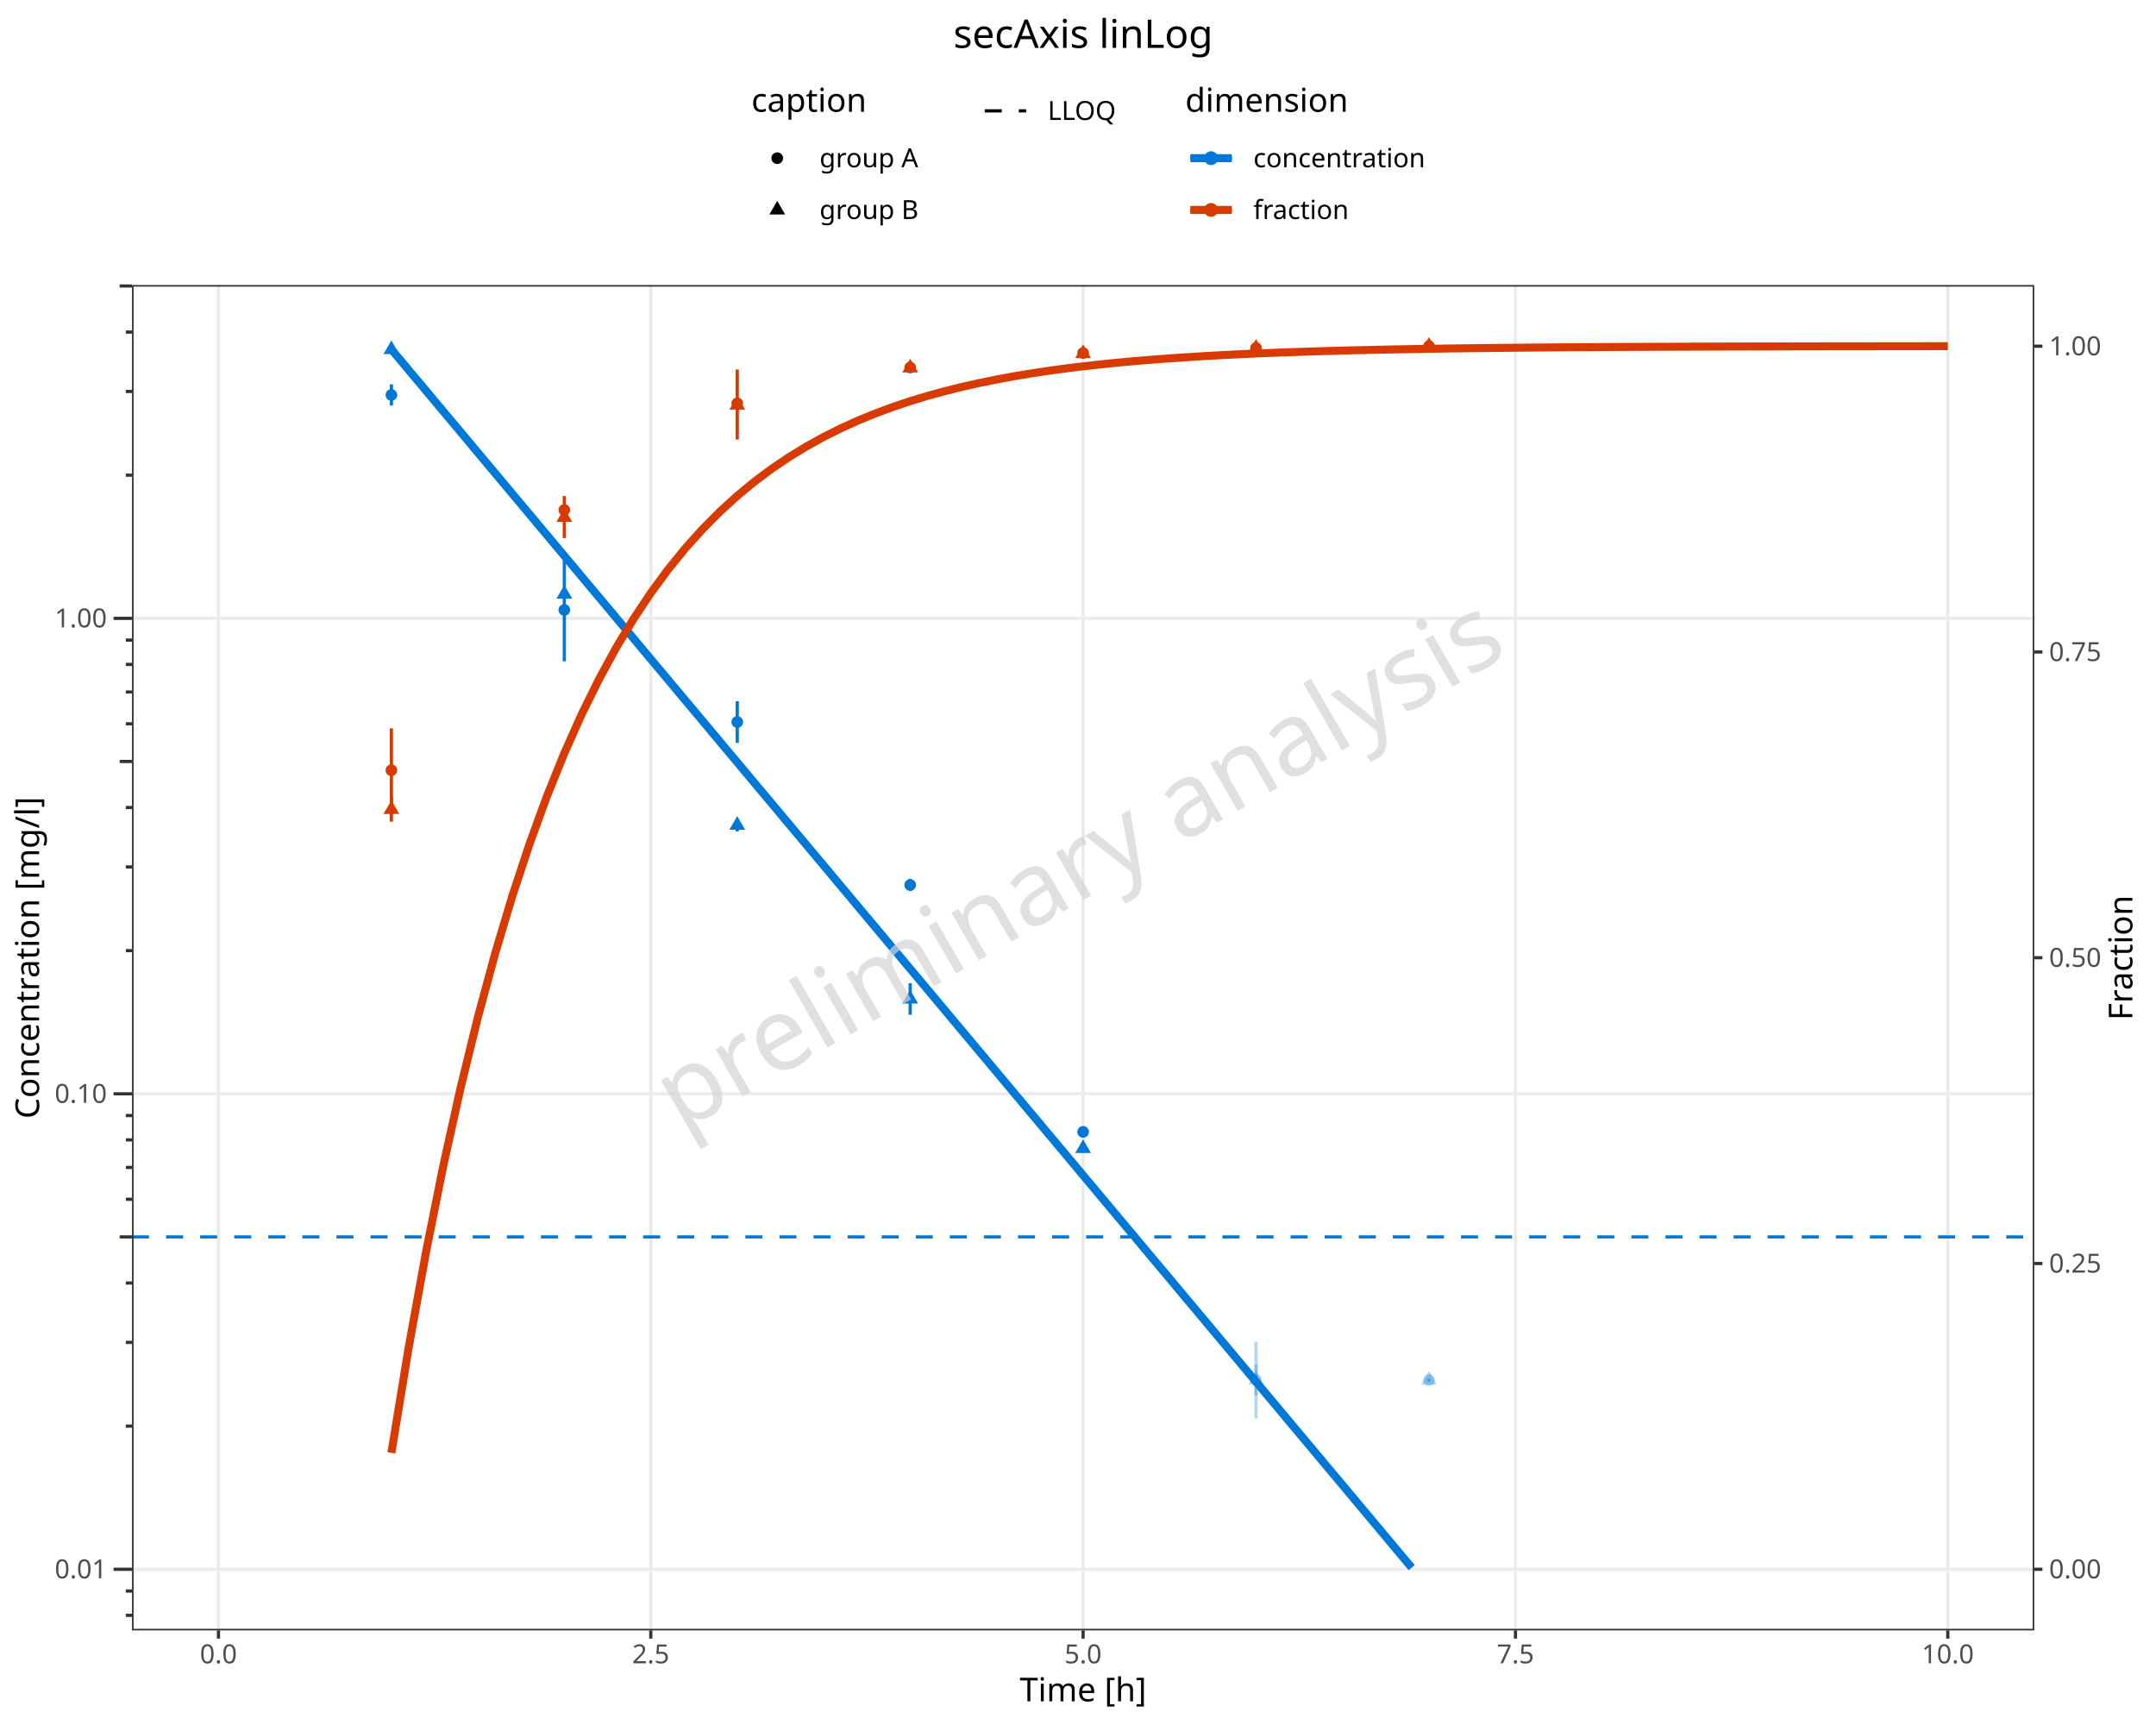
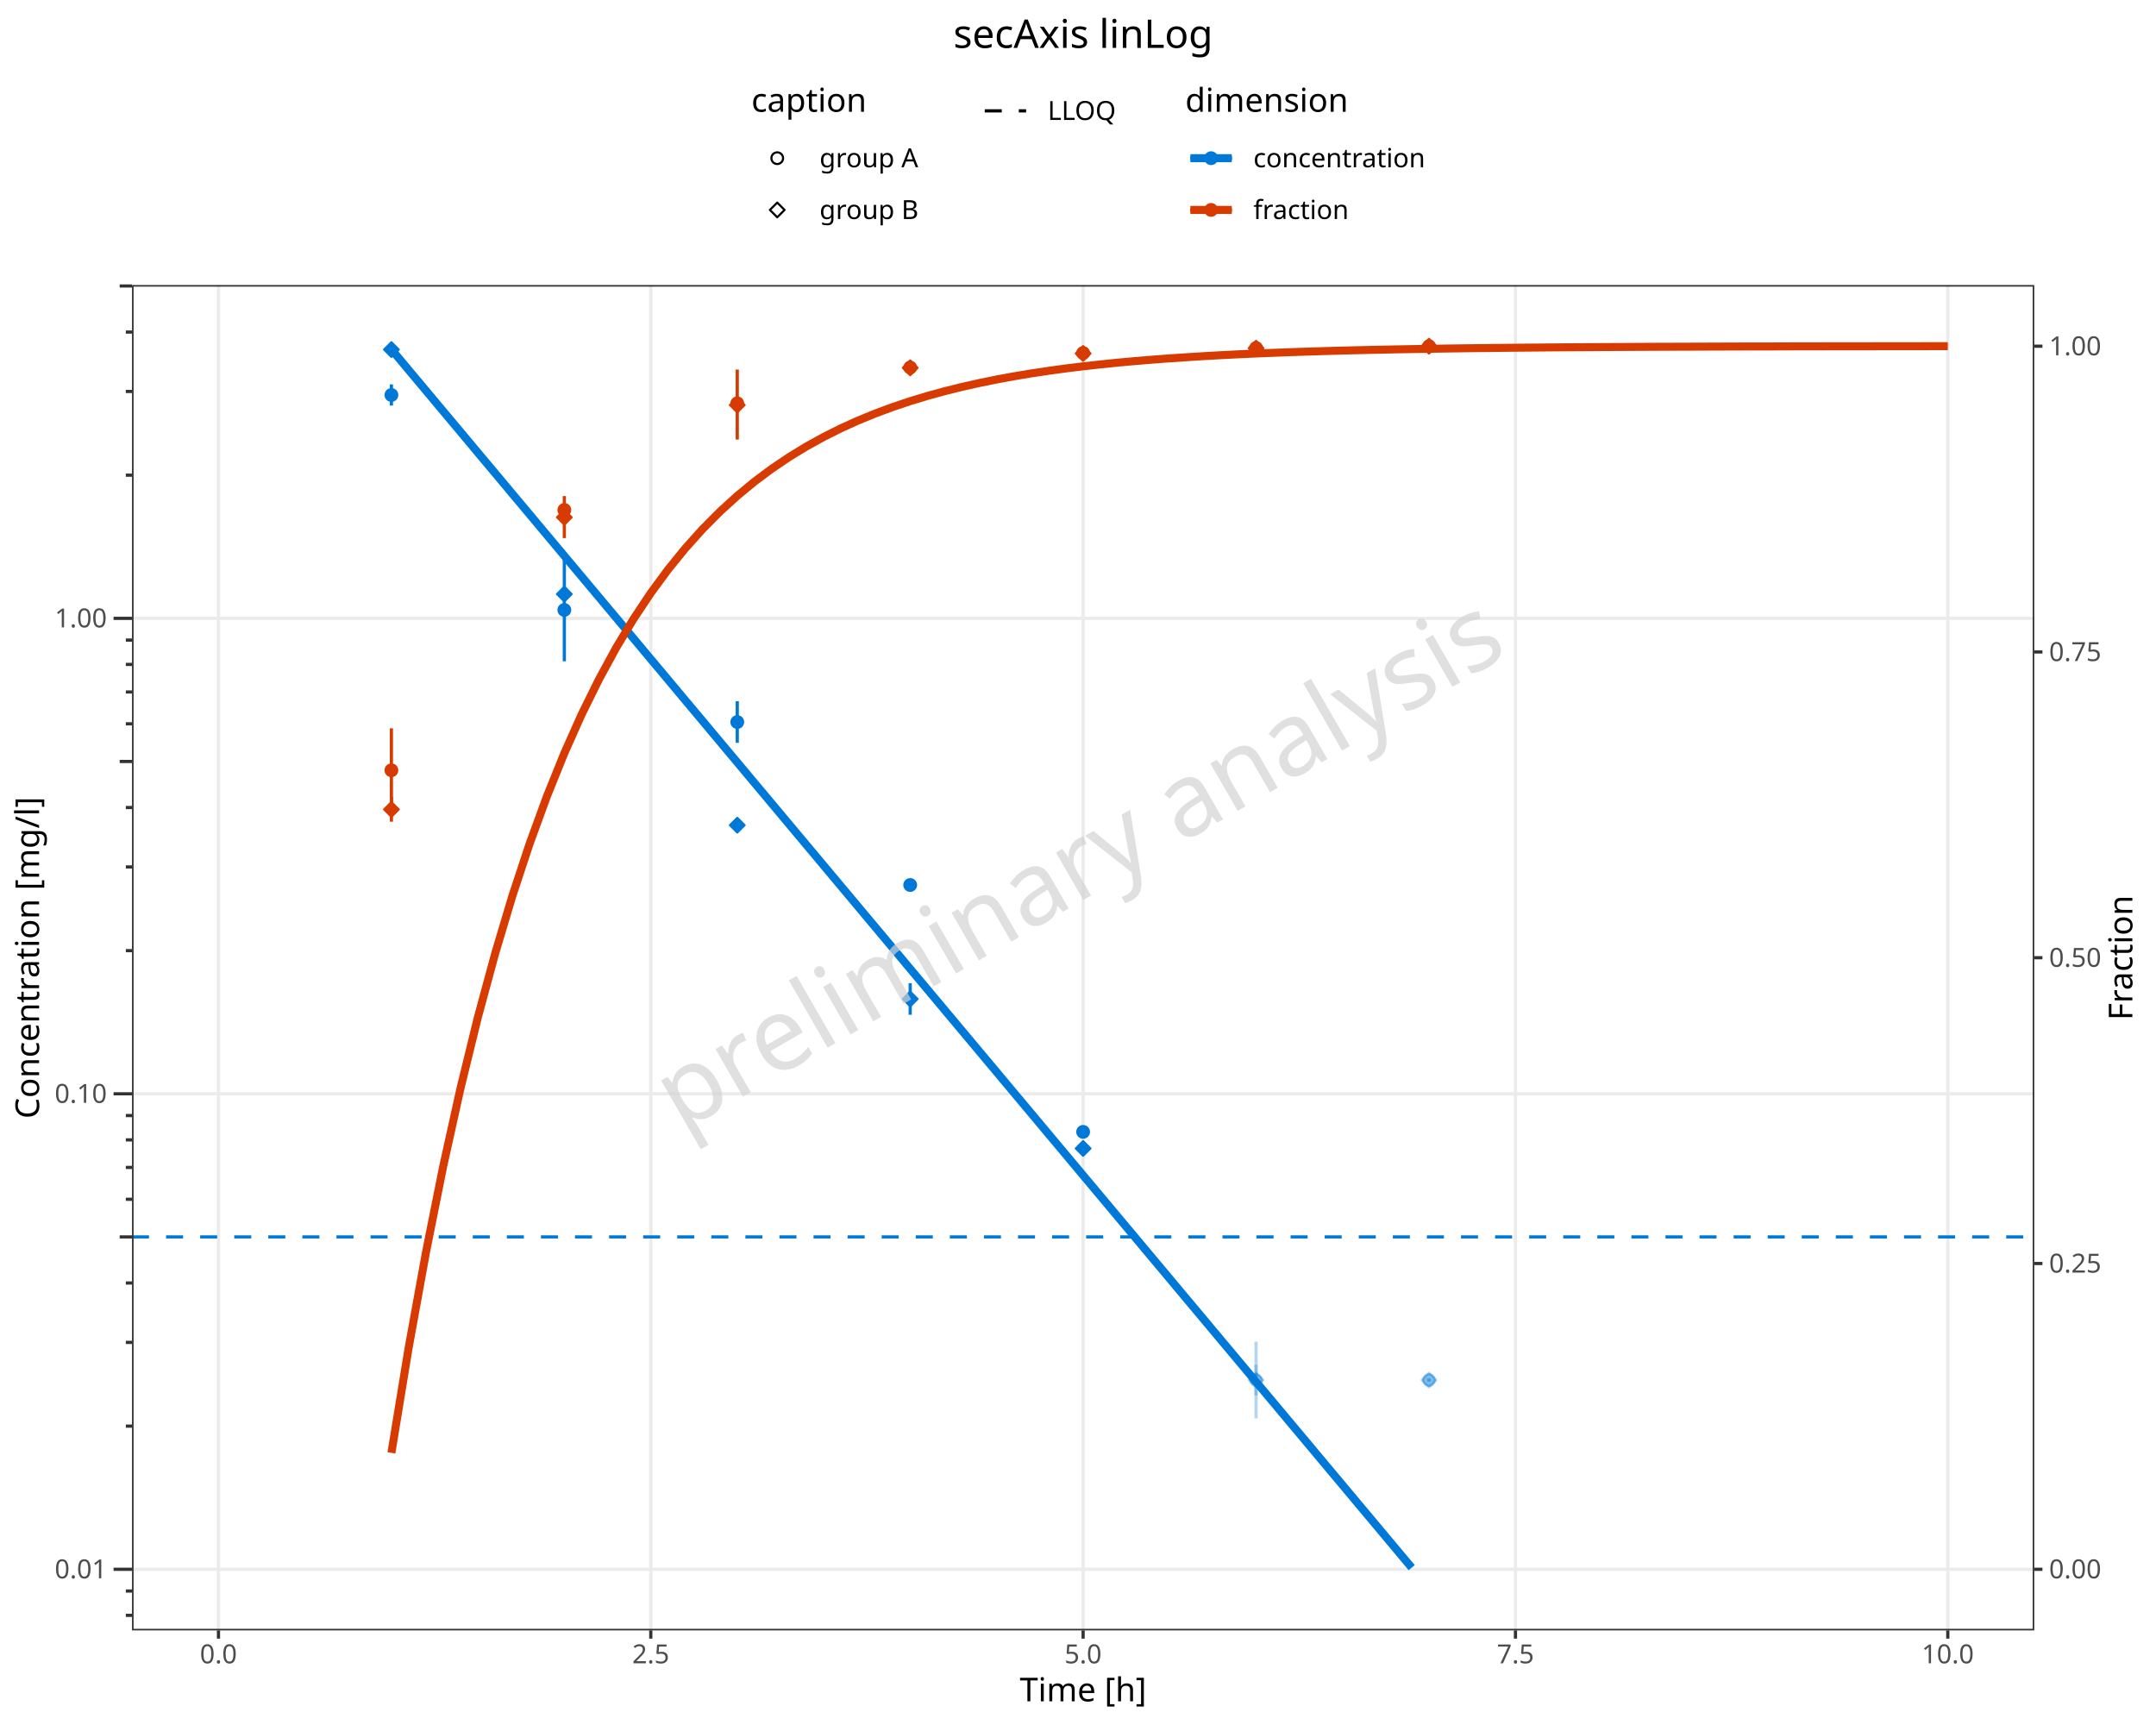
<svg xmlns="http://www.w3.org/2000/svg" class="svglite" data-engine-version="2.0" width="720.00pt" height="576.00pt" viewBox="0 0 720.00 576.00">
  <defs>
    <style type="text/css">
    .svglite line, .svglite polyline, .svglite polygon, .svglite path, .svglite rect, .svglite circle {
      fill: none;
      stroke: #000000;
      stroke-linecap: round;
      stroke-linejoin: round;
      stroke-miterlimit: 10.00;
    }
  </style>
  </defs>
  <rect width="100%" height="100%" style="stroke: none; fill: #FFFFFF;" />
  <defs>
    <clipPath id="cpMC4wMHw3MjAuMDB8MC4wMHw1NzYuMDA=">
      <rect x="0.00" y="0.00" width="720.00" height="576.00" />
    </clipPath>
  </defs>
  <g clip-path="url(#cpMC4wMHw3MjAuMDB8MC4wMHw1NzYuMDA=)">
    <rect x="0" y="0.00" width="720.00" height="576.00" style="stroke-width: 1.07; stroke: #FFFFFF; fill: #FFFFFF;" />
  </g>
  <defs>
    <clipPath id="cpNDQuMDh8Njc5LjM1fDk1LjE4fDU0NC40Mg==">
      <rect x="44.08" y="95.18" width="635.27" height="449.24" />
    </clipPath>
  </defs>
  <g clip-path="url(#cpNDQuMDh8Njc5LjM1fDk1LjE4fDU0NC40Mg==)">
    <rect x="44.08" y="95.18" width="635.27" height="449.24" style="stroke-width: 1.07; stroke: none; fill: #FFFFFF;" />
    <polyline points="44.08,524.00 679.35,524.00 " style="stroke-width: 1.07; stroke: #EBEBEB; stroke-linecap: butt;" />
    <polyline points="44.08,365.23 679.35,365.23 " style="stroke-width: 1.07; stroke: #EBEBEB; stroke-linecap: butt;" />
    <polyline points="44.08,206.47 679.35,206.47 " style="stroke-width: 1.07; stroke: #EBEBEB; stroke-linecap: butt;" />
    <polyline points="72.96,544.42 72.96,95.18 " style="stroke-width: 1.07; stroke: #EBEBEB; stroke-linecap: butt;" />
    <polyline points="217.33,544.42 217.33,95.18 " style="stroke-width: 1.07; stroke: #EBEBEB; stroke-linecap: butt;" />
    <polyline points="361.71,544.42 361.71,95.18 " style="stroke-width: 1.07; stroke: #EBEBEB; stroke-linecap: butt;" />
    <polyline points="506.09,544.42 506.09,95.18 " style="stroke-width: 1.07; stroke: #EBEBEB; stroke-linecap: butt;" />
    <polyline points="650.47,544.42 650.47,95.18 " style="stroke-width: 1.07; stroke: #EBEBEB; stroke-linecap: butt;" />
    <polyline points="130.71,116.65 136.48,123.55 142.26,130.44 148.03,137.34 153.81,144.23 159.58,151.13 165.36,158.02 171.13,164.92 176.91,171.81 182.68,178.71 188.46,185.60 194.23,192.50 200.01,199.39 205.78,206.29 211.56,213.18 217.33,220.08 223.11,226.97 228.88,233.87 234.66,240.76 240.43,247.66 246.21,254.55 251.98,261.45 257.76,268.34 263.53,275.24 269.31,282.13 275.09,289.03 280.86,295.92 286.64,302.82 292.41,309.71 298.19,316.61 303.96,323.50 309.74,330.40 315.51,337.29 321.29,344.19 327.06,351.09 332.84,357.98 338.61,364.88 344.39,371.77 350.16,378.67 355.94,385.56 361.71,392.46 367.49,399.35 373.26,406.25 379.04,413.14 384.81,420.04 390.59,426.93 396.36,433.83 402.14,440.72 407.91,447.62 413.69,454.51 419.46,461.41 425.24,468.30 431.01,475.20 436.79,482.09 442.56,488.99 448.34,495.88 454.11,502.78 459.89,509.67 465.66,516.57 471.44,523.46 " style="stroke-width: 2.67; stroke: #0078D7; stroke-linecap: butt;" />
    <polyline points="130.71,485.13 136.48,449.96 142.26,418.14 148.03,389.34 153.81,363.29 159.58,339.71 165.36,318.38 171.13,299.08 176.91,281.61 182.68,265.81 188.46,251.51 194.23,238.57 200.01,226.87 205.78,216.27 211.56,206.69 217.33,198.02 223.11,190.17 228.88,183.07 234.66,176.64 240.43,170.83 246.21,165.57 251.98,160.81 257.76,156.50 263.53,152.61 269.31,149.08 275.09,145.89 280.86,143.00 286.64,140.39 292.41,138.03 298.19,135.89 303.96,133.95 309.74,132.20 315.51,130.62 321.29,129.18 327.06,127.89 332.84,126.71 338.61,125.65 344.39,124.69 350.16,123.82 355.94,123.03 361.71,122.32 367.49,121.68 373.26,121.09 379.04,120.57 384.81,120.09 390.59,119.66 396.36,119.27 402.14,118.91 407.91,118.59 413.69,118.30 419.46,118.04 425.24,117.81 431.01,117.59 436.79,117.40 442.56,117.22 448.34,117.06 454.11,116.92 459.89,116.79 465.66,116.67 471.44,116.57 477.22,116.47 482.99,116.38 488.77,116.30 494.54,116.23 500.32,116.17 506.09,116.11 511.87,116.06 517.64,116.01 523.42,115.96 529.19,115.93 534.97,115.89 540.74,115.86 546.52,115.83 552.29,115.80 558.07,115.78 563.84,115.76 569.62,115.74 575.39,115.72 581.17,115.70 586.94,115.69 592.72,115.68 598.49,115.66 604.27,115.65 610.04,115.64 615.82,115.64 621.59,115.63 627.37,115.62 633.14,115.61 638.92,115.61 644.69,115.60 650.47,115.60 " style="stroke-width: 2.67; stroke: #D83B01; stroke-linecap: butt;" />
    <polyline points="130.71,128.35 130.71,128.35 " style="stroke-width: 1.07; stroke: #0078D7; stroke-linecap: butt;" />
    <polyline points="130.71,128.35 130.71,135.42 " style="stroke-width: 1.07; stroke: #0078D7; stroke-linecap: butt;" />
    <polyline points="130.71,135.42 130.71,135.42 " style="stroke-width: 1.07; stroke: #0078D7; stroke-linecap: butt;" />
    <polyline points="188.46,186.54 188.46,186.54 " style="stroke-width: 1.07; stroke: #0078D7; stroke-linecap: butt;" />
    <polyline points="188.46,186.54 188.46,220.81 " style="stroke-width: 1.07; stroke: #0078D7; stroke-linecap: butt;" />
    <polyline points="188.46,220.81 188.46,220.81 " style="stroke-width: 1.07; stroke: #0078D7; stroke-linecap: butt;" />
    <polyline points="246.21,234.15 246.21,234.15 " style="stroke-width: 1.07; stroke: #0078D7; stroke-linecap: butt;" />
    <polyline points="246.21,234.15 246.21,248.05 " style="stroke-width: 1.07; stroke: #0078D7; stroke-linecap: butt;" />
    <polyline points="246.21,248.05 246.21,248.05 " style="stroke-width: 1.07; stroke: #0078D7; stroke-linecap: butt;" />
    <polyline points="303.96,293.49 303.96,293.49 " style="stroke-width: 1.07; stroke: #0078D7; stroke-linecap: butt;" />
    <polyline points="303.96,293.49 303.96,297.53 " style="stroke-width: 1.07; stroke: #0078D7; stroke-linecap: butt;" />
    <polyline points="303.96,297.53 303.96,297.53 " style="stroke-width: 1.07; stroke: #0078D7; stroke-linecap: butt;" />
    <polyline points="361.71,376.51 361.71,376.51 " style="stroke-width: 1.07; stroke: #0078D7; stroke-linecap: butt;" />
    <polyline points="361.71,376.51 361.71,379.39 " style="stroke-width: 1.07; stroke: #0078D7; stroke-linecap: butt;" />
    <polyline points="361.71,379.39 361.71,379.39 " style="stroke-width: 1.07; stroke: #0078D7; stroke-linecap: butt;" />
    <polyline points="419.46,448.01 419.46,448.01 " style="stroke-width: 1.07; stroke: #0078D7; stroke-opacity: 0.30; stroke-linecap: butt;" />
    <polyline points="419.46,448.01 419.46,473.63 " style="stroke-width: 1.07; stroke: #0078D7; stroke-opacity: 0.30; stroke-linecap: butt;" />
    <polyline points="419.46,473.63 419.46,473.63 " style="stroke-width: 1.07; stroke: #0078D7; stroke-opacity: 0.30; stroke-linecap: butt;" />
    <polyline points="477.22,460.36 477.22,460.36 " style="stroke-width: 1.07; stroke: #0078D7; stroke-opacity: 0.30; stroke-linecap: butt;" />
    <polyline points="477.22,460.36 477.22,461.27 " style="stroke-width: 1.07; stroke: #0078D7; stroke-opacity: 0.30; stroke-linecap: butt;" />
    <polyline points="477.22,461.27 477.22,461.27 " style="stroke-width: 1.07; stroke: #0078D7; stroke-opacity: 0.30; stroke-linecap: butt;" />
    <polyline points="130.71,115.60 130.71,115.60 " style="stroke-width: 1.07; stroke: #0078D7; stroke-linecap: butt;" />
    <polyline points="130.71,115.60 130.71,117.84 " style="stroke-width: 1.07; stroke: #0078D7; stroke-linecap: butt;" />
    <polyline points="130.71,117.84 130.71,117.84 " style="stroke-width: 1.07; stroke: #0078D7; stroke-linecap: butt;" />
    <polyline points="188.46,196.99 188.46,196.99 " style="stroke-width: 1.07; stroke: #0078D7; stroke-linecap: butt;" />
    <polyline points="188.46,196.99 188.46,199.75 " style="stroke-width: 1.07; stroke: #0078D7; stroke-linecap: butt;" />
    <polyline points="188.46,199.75 188.46,199.75 " style="stroke-width: 1.07; stroke: #0078D7; stroke-linecap: butt;" />
    <polyline points="246.21,273.47 246.21,273.47 " style="stroke-width: 1.07; stroke: #0078D7; stroke-linecap: butt;" />
    <polyline points="246.21,273.47 246.21,277.61 " style="stroke-width: 1.07; stroke: #0078D7; stroke-linecap: butt;" />
    <polyline points="246.21,277.61 246.21,277.61 " style="stroke-width: 1.07; stroke: #0078D7; stroke-linecap: butt;" />
    <polyline points="303.96,328.30 303.96,328.30 " style="stroke-width: 1.07; stroke: #0078D7; stroke-linecap: butt;" />
    <polyline points="303.96,328.30 303.96,338.84 " style="stroke-width: 1.07; stroke: #0078D7; stroke-linecap: butt;" />
    <polyline points="303.96,338.84 303.96,338.84 " style="stroke-width: 1.07; stroke: #0078D7; stroke-linecap: butt;" />
    <polyline points="361.71,382.91 361.71,382.91 " style="stroke-width: 1.07; stroke: #0078D7; stroke-linecap: butt;" />
    <polyline points="361.71,382.91 361.71,384.04 " style="stroke-width: 1.07; stroke: #0078D7; stroke-linecap: butt;" />
    <polyline points="361.71,384.04 361.71,384.04 " style="stroke-width: 1.07; stroke: #0078D7; stroke-linecap: butt;" />
    <polyline points="419.46,455.69 419.46,455.69 " style="stroke-width: 1.07; stroke: #0078D7; stroke-opacity: 0.30; stroke-linecap: butt;" />
    <polyline points="419.46,455.69 419.46,465.94 " style="stroke-width: 1.07; stroke: #0078D7; stroke-opacity: 0.30; stroke-linecap: butt;" />
    <polyline points="419.46,465.94 419.46,465.94 " style="stroke-width: 1.07; stroke: #0078D7; stroke-opacity: 0.30; stroke-linecap: butt;" />
    <polyline points="477.22,460.24 477.22,460.24 " style="stroke-width: 1.07; stroke: #0078D7; stroke-opacity: 0.30; stroke-linecap: butt;" />
    <polyline points="477.22,460.24 477.22,461.40 " style="stroke-width: 1.07; stroke: #0078D7; stroke-opacity: 0.30; stroke-linecap: butt;" />
    <polyline points="477.22,461.40 477.22,461.40 " style="stroke-width: 1.07; stroke: #0078D7; stroke-opacity: 0.30; stroke-linecap: butt;" />
    <polyline points="130.71,243.18 130.71,243.18 " style="stroke-width: 1.07; stroke: #D83B01; stroke-linecap: butt;" />
    <polyline points="130.71,243.18 130.71,270.52 " style="stroke-width: 1.07; stroke: #D83B01; stroke-linecap: butt;" />
    <polyline points="130.71,270.52 130.71,270.52 " style="stroke-width: 1.07; stroke: #D83B01; stroke-linecap: butt;" />
    <polyline points="188.46,248.12 188.46,248.12 " style="stroke-width: 1.07; stroke: #D83B01; stroke-linecap: butt;" />
    <polyline points="246.21,172.00 246.21,172.00 " style="stroke-width: 1.07; stroke: #D83B01; stroke-linecap: butt;" />
    <polyline points="303.96,134.30 303.96,134.30 " style="stroke-width: 1.07; stroke: #D83B01; stroke-linecap: butt;" />
    <polyline points="361.71,126.28 361.71,126.28 " style="stroke-width: 1.07; stroke: #D83B01; stroke-linecap: butt;" />
    <polyline points="419.46,185.35 419.46,185.35 " style="stroke-width: 1.07; stroke: #D83B01; stroke-linecap: butt;" />
    <polyline points="477.22,118.29 477.22,118.29 " style="stroke-width: 1.07; stroke: #D83B01; stroke-linecap: butt;" />
    <polyline points="130.71,266.11 130.71,266.11 " style="stroke-width: 1.07; stroke: #D83B01; stroke-linecap: butt;" />
    <polyline points="130.71,266.11 130.71,274.37 " style="stroke-width: 1.07; stroke: #D83B01; stroke-linecap: butt;" />
    <polyline points="130.71,274.37 130.71,274.37 " style="stroke-width: 1.07; stroke: #D83B01; stroke-linecap: butt;" />
    <polyline points="188.46,165.64 188.46,165.64 " style="stroke-width: 1.07; stroke: #D83B01; stroke-linecap: butt;" />
    <polyline points="188.46,165.64 188.46,179.68 " style="stroke-width: 1.07; stroke: #D83B01; stroke-linecap: butt;" />
    <polyline points="188.46,179.68 188.46,179.68 " style="stroke-width: 1.07; stroke: #D83B01; stroke-linecap: butt;" />
    <polyline points="246.21,123.39 246.21,123.39 " style="stroke-width: 1.07; stroke: #D83B01; stroke-linecap: butt;" />
    <polyline points="246.21,123.39 246.21,146.76 " style="stroke-width: 1.07; stroke: #D83B01; stroke-linecap: butt;" />
    <polyline points="246.21,146.76 246.21,146.76 " style="stroke-width: 1.07; stroke: #D83B01; stroke-linecap: butt;" />
    <polyline points="303.96,152.33 303.96,152.33 " style="stroke-width: 1.07; stroke: #D83B01; stroke-linecap: butt;" />
    <polyline points="361.71,121.35 361.71,121.35 " style="stroke-width: 1.07; stroke: #D83B01; stroke-linecap: butt;" />
    <polyline points="419.46,145.47 419.46,145.47 " style="stroke-width: 1.07; stroke: #D83B01; stroke-linecap: butt;" />
    <polyline points="477.22,119.02 477.22,119.02 " style="stroke-width: 1.07; stroke: #D83B01; stroke-linecap: butt;" />
-     <circle cx="130.71" cy="131.89" r="1.95" style="stroke-width: 0.71; stroke: none; fill: #0078D7;" />
-     <circle cx="188.46" cy="203.67" r="1.95" style="stroke-width: 0.71; stroke: none; fill: #0078D7;" />
-     <circle cx="246.21" cy="241.10" r="1.95" style="stroke-width: 0.71; stroke: none; fill: #0078D7;" />
-     <circle cx="303.96" cy="295.51" r="1.95" style="stroke-width: 0.71; stroke: none; fill: #0078D7;" />
-     <circle cx="361.71" cy="377.95" r="1.95" style="stroke-width: 0.71; stroke: none; fill: #0078D7;" />
-     <circle cx="419.46" cy="460.82" r="1.95" style="stroke-width: 0.71; stroke: none; fill: #0078D7; fill-opacity: 0.30;" />
-     <circle cx="477.22" cy="460.82" r="1.95" style="stroke-width: 0.71; stroke: none; fill: #0078D7; fill-opacity: 0.30;" />
-     <polygon points="130.71,113.68 133.34,118.24 128.07,118.24 " style="stroke-width: 0.71; stroke: none; fill: #0078D7;" />
-     <polygon points="188.46,195.33 191.09,199.89 185.83,199.89 " style="stroke-width: 0.71; stroke: none; fill: #0078D7;" />
-     <polygon points="246.21,272.50 248.84,277.06 243.58,277.06 " style="stroke-width: 0.71; stroke: none; fill: #0078D7;" />
-     <polygon points="303.96,330.53 306.59,335.09 301.33,335.09 " style="stroke-width: 0.71; stroke: none; fill: #0078D7;" />
-     <polygon points="361.71,380.44 364.34,385.00 359.08,385.00 " style="stroke-width: 0.71; stroke: none; fill: #0078D7;" />
-     <polygon points="419.46,457.78 422.10,462.34 416.83,462.34 " style="stroke-width: 0.71; stroke: none; fill: #0078D7; fill-opacity: 0.30;" />
-     <polygon points="477.22,457.78 479.85,462.34 474.58,462.34 " style="stroke-width: 0.71; stroke: none; fill: #0078D7; fill-opacity: 0.30;" />
-     <circle cx="130.71" cy="257.20" r="1.95" style="stroke-width: 0.71; stroke: none; fill: #D83B01;" />
-     <circle cx="188.46" cy="170.28" r="1.95" style="stroke-width: 0.71; stroke: none; fill: #D83B01;" />
-     <circle cx="246.21" cy="134.67" r="1.95" style="stroke-width: 0.71; stroke: none; fill: #D83B01;" />
-     <circle cx="303.96" cy="122.72" r="1.95" style="stroke-width: 0.71; stroke: none; fill: #D83B01;" />
-     <circle cx="361.71" cy="117.88" r="1.95" style="stroke-width: 0.71; stroke: none; fill: #D83B01;" />
-     <circle cx="419.46" cy="116.20" r="1.95" style="stroke-width: 0.71; stroke: none; fill: #D83B01;" />
-     <circle cx="477.22" cy="115.60" r="1.95" style="stroke-width: 0.71; stroke: none; fill: #D83B01;" />
-     <polygon points="130.71,267.24 133.34,271.80 128.07,271.80 " style="stroke-width: 0.71; stroke: none; fill: #D83B01;" />
-     <polygon points="188.46,169.69 191.09,174.25 185.83,174.25 " style="stroke-width: 0.71; stroke: none; fill: #D83B01;" />
-     <polygon points="246.21,132.21 248.84,136.77 243.58,136.77 " style="stroke-width: 0.71; stroke: none; fill: #D83B01;" />
-     <polygon points="303.96,119.79 306.59,124.35 301.33,124.35 " style="stroke-width: 0.71; stroke: none; fill: #D83B01;" />
-     <polygon points="361.71,114.99 364.34,119.55 359.08,119.55 " style="stroke-width: 0.71; stroke: none; fill: #D83B01;" />
-     <polygon points="419.46,113.23 422.10,117.79 416.83,117.79 " style="stroke-width: 0.71; stroke: none; fill: #D83B01;" />
-     <polygon points="477.22,112.56 479.85,117.12 474.58,117.12 " style="stroke-width: 0.71; stroke: none; fill: #D83B01;" />
+     <circle cx="130.71" cy="131.89" r="1.95" style="stroke-width: 0.71; stroke: #0078D7; fill: #0078D7;" />
+     <circle cx="188.46" cy="203.67" r="1.95" style="stroke-width: 0.71; stroke: #0078D7; fill: #0078D7;" />
+     <circle cx="246.21" cy="241.10" r="1.95" style="stroke-width: 0.71; stroke: #0078D7; fill: #0078D7;" />
+     <circle cx="303.96" cy="295.51" r="1.95" style="stroke-width: 0.71; stroke: #0078D7; fill: #0078D7;" />
+     <circle cx="361.71" cy="377.95" r="1.95" style="stroke-width: 0.71; stroke: #0078D7; fill: #0078D7;" />
+     <circle cx="419.46" cy="460.82" r="1.95" style="stroke-width: 0.71; stroke: #0078D7; stroke-opacity: 0.30; fill: #0078D7; fill-opacity: 0.30;" />
+     <circle cx="477.22" cy="460.82" r="1.95" style="stroke-width: 0.71; stroke: #0078D7; stroke-opacity: 0.30; fill: #0078D7; fill-opacity: 0.30;" />
+     <polygon points="130.71,119.17 133.16,116.72 130.71,114.27 128.26,116.72 " style="stroke-width: 0.71; stroke: #0078D7; fill: #0078D7;" />
+     <polygon points="188.46,200.82 190.91,198.37 188.46,195.92 186.01,198.37 " style="stroke-width: 0.71; stroke: #0078D7; fill: #0078D7;" />
+     <polygon points="246.21,277.99 248.66,275.54 246.21,273.09 243.76,275.54 " style="stroke-width: 0.71; stroke: #0078D7; fill: #0078D7;" />
+     <polygon points="303.96,336.02 306.41,333.57 303.96,331.12 301.51,333.57 " style="stroke-width: 0.71; stroke: #0078D7; fill: #0078D7;" />
+     <polygon points="361.71,385.93 364.16,383.48 361.71,381.03 359.26,383.48 " style="stroke-width: 0.71; stroke: #0078D7; fill: #0078D7;" />
+     <polygon points="419.46,463.27 421.91,460.82 419.46,458.37 417.01,460.82 " style="stroke-width: 0.71; stroke: #0078D7; stroke-opacity: 0.30; fill: #0078D7; fill-opacity: 0.30;" />
+     <polygon points="477.22,463.27 479.67,460.82 477.22,458.37 474.77,460.82 " style="stroke-width: 0.71; stroke: #0078D7; stroke-opacity: 0.30; fill: #0078D7; fill-opacity: 0.30;" />
+     <circle cx="130.71" cy="257.20" r="1.95" style="stroke-width: 0.71; stroke: #D83B01; fill: #D83B01;" />
+     <circle cx="188.46" cy="170.28" r="1.95" style="stroke-width: 0.71; stroke: #D83B01; fill: #D83B01;" />
+     <circle cx="246.21" cy="134.67" r="1.95" style="stroke-width: 0.71; stroke: #D83B01; fill: #D83B01;" />
+     <circle cx="303.96" cy="122.72" r="1.95" style="stroke-width: 0.71; stroke: #D83B01; fill: #D83B01;" />
+     <circle cx="361.71" cy="117.88" r="1.95" style="stroke-width: 0.71; stroke: #D83B01; fill: #D83B01;" />
+     <circle cx="419.46" cy="116.20" r="1.95" style="stroke-width: 0.71; stroke: #D83B01; fill: #D83B01;" />
+     <circle cx="477.22" cy="115.60" r="1.95" style="stroke-width: 0.71; stroke: #D83B01; fill: #D83B01;" />
+     <polygon points="130.71,272.73 133.16,270.28 130.71,267.83 128.26,270.28 " style="stroke-width: 0.71; stroke: #D83B01; fill: #D83B01;" />
+     <polygon points="188.46,175.18 190.91,172.73 188.46,170.28 186.01,172.73 " style="stroke-width: 0.71; stroke: #D83B01; fill: #D83B01;" />
+     <polygon points="246.21,137.70 248.66,135.25 246.21,132.80 243.76,135.25 " style="stroke-width: 0.71; stroke: #D83B01; fill: #D83B01;" />
+     <polygon points="303.96,125.28 306.41,122.83 303.96,120.38 301.51,122.83 " style="stroke-width: 0.71; stroke: #D83B01; fill: #D83B01;" />
+     <polygon points="361.71,120.48 364.16,118.03 361.71,115.58 359.26,118.03 " style="stroke-width: 0.71; stroke: #D83B01; fill: #D83B01;" />
+     <polygon points="419.46,118.72 421.91,116.27 419.46,113.82 417.01,116.27 " style="stroke-width: 0.71; stroke: #D83B01; fill: #D83B01;" />
+     <polygon points="477.22,118.05 479.67,115.60 477.22,113.15 474.77,115.60 " style="stroke-width: 0.71; stroke: #D83B01; fill: #D83B01;" />
    <line x1="44.08" y1="413.02" x2="679.35" y2="413.02" style="stroke-width: 1.07; stroke: #0078D7; stroke-dasharray: 5.69,5.69; stroke-linecap: butt;" />
    <rect x="44.08" y="95.18" width="635.27" height="449.24" style="stroke-width: 1.07; stroke: #333333;" />
  </g>
  <g clip-path="url(#cpMC4wMHw3MjAuMDB8MC4wMHw1NzYuMDA=)">
    <text x="35.72" y="527.03" text-anchor="end" style="font-size: 8.80px; fill: #4D4D4D; font-family: sans;" textLength="17.13px" lengthAdjust="spacingAndGlyphs">0.01</text>
    <text x="35.72" y="368.26" text-anchor="end" style="font-size: 8.80px; fill: #4D4D4D; font-family: sans;" textLength="17.13px" lengthAdjust="spacingAndGlyphs">0.10</text>
    <text x="35.72" y="209.49" text-anchor="end" style="font-size: 8.80px; fill: #4D4D4D; font-family: sans;" textLength="17.13px" lengthAdjust="spacingAndGlyphs">1.00</text>
    <polyline points="37.92,524.00 44.08,524.00 " style="stroke-width: 1.07; stroke: #333333; stroke-linecap: butt;" />
    <polyline points="37.92,365.23 44.08,365.23 " style="stroke-width: 1.07; stroke: #333333; stroke-linecap: butt;" />
    <polyline points="37.92,206.47 44.08,206.47 " style="stroke-width: 1.07; stroke: #333333; stroke-linecap: butt;" />
    <polyline points="39.97,413.02 44.08,413.02 " style="stroke-width: 1.07; stroke: #333333; stroke-linecap: butt;" />
    <polyline points="39.97,254.26 44.08,254.26 " style="stroke-width: 1.07; stroke: #333333; stroke-linecap: butt;" />
    <polyline points="39.97,95.49 44.08,95.49 " style="stroke-width: 1.07; stroke: #333333; stroke-linecap: butt;" />
    <polyline points="42.02,539.38 44.08,539.38 " style="stroke-width: 1.07; stroke: #333333; stroke-linecap: butt;" />
    <polyline points="42.02,531.26 44.08,531.26 " style="stroke-width: 1.07; stroke: #333333; stroke-linecap: butt;" />
    <polyline points="42.02,476.20 44.08,476.20 " style="stroke-width: 1.07; stroke: #333333; stroke-linecap: butt;" />
    <polyline points="42.02,448.25 44.08,448.25 " style="stroke-width: 1.07; stroke: #333333; stroke-linecap: butt;" />
    <polyline points="42.02,428.41 44.08,428.41 " style="stroke-width: 1.07; stroke: #333333; stroke-linecap: butt;" />
    <polyline points="42.02,400.45 44.08,400.45 " style="stroke-width: 1.07; stroke: #333333; stroke-linecap: butt;" />
    <polyline points="42.02,389.82 44.08,389.82 " style="stroke-width: 1.07; stroke: #333333; stroke-linecap: butt;" />
    <polyline points="42.02,380.62 44.08,380.62 " style="stroke-width: 1.07; stroke: #333333; stroke-linecap: butt;" />
    <polyline points="42.02,372.50 44.08,372.50 " style="stroke-width: 1.07; stroke: #333333; stroke-linecap: butt;" />
    <polyline points="42.02,317.44 44.08,317.44 " style="stroke-width: 1.07; stroke: #333333; stroke-linecap: butt;" />
    <polyline points="42.02,289.48 44.08,289.48 " style="stroke-width: 1.07; stroke: #333333; stroke-linecap: butt;" />
    <polyline points="42.02,269.65 44.08,269.65 " style="stroke-width: 1.07; stroke: #333333; stroke-linecap: butt;" />
    <polyline points="42.02,241.69 44.08,241.69 " style="stroke-width: 1.07; stroke: #333333; stroke-linecap: butt;" />
    <polyline points="42.02,231.06 44.08,231.06 " style="stroke-width: 1.07; stroke: #333333; stroke-linecap: butt;" />
    <polyline points="42.02,221.85 44.08,221.85 " style="stroke-width: 1.07; stroke: #333333; stroke-linecap: butt;" />
    <polyline points="42.02,213.73 44.08,213.73 " style="stroke-width: 1.07; stroke: #333333; stroke-linecap: butt;" />
    <polyline points="42.02,158.67 44.08,158.67 " style="stroke-width: 1.07; stroke: #333333; stroke-linecap: butt;" />
    <polyline points="42.02,130.72 44.08,130.72 " style="stroke-width: 1.07; stroke: #333333; stroke-linecap: butt;" />
    <polyline points="42.02,110.88 44.08,110.88 " style="stroke-width: 1.07; stroke: #333333; stroke-linecap: butt;" />
    <polyline points="682.08,524.00 679.35,524.00 " style="stroke-width: 1.07; stroke: #333333; stroke-linecap: butt;" />
    <polyline points="682.08,421.90 679.35,421.90 " style="stroke-width: 1.07; stroke: #333333; stroke-linecap: butt;" />
    <polyline points="682.08,319.80 679.35,319.80 " style="stroke-width: 1.07; stroke: #333333; stroke-linecap: butt;" />
    <polyline points="682.08,217.70 679.35,217.70 " style="stroke-width: 1.07; stroke: #333333; stroke-linecap: butt;" />
    <polyline points="682.08,115.60 679.35,115.60 " style="stroke-width: 1.07; stroke: #333333; stroke-linecap: butt;" />
    <text x="684.28" y="527.02" style="font-size: 8.80px; fill: #4D4D4D; font-family: sans;" textLength="17.13px" lengthAdjust="spacingAndGlyphs">0.00</text>
    <text x="684.28" y="424.93" style="font-size: 8.80px; fill: #4D4D4D; font-family: sans;" textLength="17.13px" lengthAdjust="spacingAndGlyphs">0.25</text>
    <text x="684.28" y="322.83" style="font-size: 8.80px; fill: #4D4D4D; font-family: sans;" textLength="17.13px" lengthAdjust="spacingAndGlyphs">0.50</text>
    <text x="684.28" y="220.73" style="font-size: 8.80px; fill: #4D4D4D; font-family: sans;" textLength="17.13px" lengthAdjust="spacingAndGlyphs">0.75</text>
    <text x="684.28" y="118.63" style="font-size: 8.80px; fill: #4D4D4D; font-family: sans;" textLength="17.13px" lengthAdjust="spacingAndGlyphs">1.00</text>
    <polyline points="72.96,547.16 72.96,544.42 " style="stroke-width: 1.07; stroke: #333333; stroke-linecap: butt;" />
    <polyline points="217.33,547.16 217.33,544.42 " style="stroke-width: 1.07; stroke: #333333; stroke-linecap: butt;" />
    <polyline points="361.71,547.16 361.71,544.42 " style="stroke-width: 1.07; stroke: #333333; stroke-linecap: butt;" />
    <polyline points="506.09,547.16 506.09,544.42 " style="stroke-width: 1.07; stroke: #333333; stroke-linecap: butt;" />
    <polyline points="650.47,547.16 650.47,544.42 " style="stroke-width: 1.07; stroke: #333333; stroke-linecap: butt;" />
    <text x="72.96" y="555.40" text-anchor="middle" style="font-size: 8.80px; fill: #4D4D4D; font-family: sans;" textLength="12.23px" lengthAdjust="spacingAndGlyphs">0.0</text>
    <text x="217.33" y="555.40" text-anchor="middle" style="font-size: 8.80px; fill: #4D4D4D; font-family: sans;" textLength="12.23px" lengthAdjust="spacingAndGlyphs">2.5</text>
    <text x="361.71" y="555.40" text-anchor="middle" style="font-size: 8.80px; fill: #4D4D4D; font-family: sans;" textLength="12.23px" lengthAdjust="spacingAndGlyphs">5.0</text>
    <text x="506.09" y="555.40" text-anchor="middle" style="font-size: 8.80px; fill: #4D4D4D; font-family: sans;" textLength="12.23px" lengthAdjust="spacingAndGlyphs">7.5</text>
    <text x="650.47" y="555.40" text-anchor="middle" style="font-size: 8.80px; fill: #4D4D4D; font-family: sans;" textLength="17.13px" lengthAdjust="spacingAndGlyphs">10.0</text>
    <text x="361.71" y="568.10" text-anchor="middle" style="font-size: 11.00px; font-family: sans;" textLength="39.73px" lengthAdjust="spacingAndGlyphs">Time [h]</text>
    <text transform="translate(13.05,319.80) rotate(-90)" text-anchor="middle" style="font-size: 11.00px; font-family: sans;" textLength="98.45px" lengthAdjust="spacingAndGlyphs">Concentration [mg/l]</text>
    <text transform="translate(712.10,319.80) rotate(-90)" text-anchor="middle" style="font-size: 11.00px; font-family: sans;" textLength="39.74px" lengthAdjust="spacingAndGlyphs">Fraction</text>
    <rect x="245.44" y="22.90" width="65.24" height="61.32" style="stroke-width: 1.07; stroke: none; fill: #FFFFFF;" />
    <text x="250.92" y="37.33" style="font-size: 11.00px; font-family: sans;" textLength="35.48px" lengthAdjust="spacingAndGlyphs">caption</text>
    <rect x="250.92" y="44.18" width="17.28" height="17.28" style="stroke-width: 1.07; stroke: none; fill: #FFFFFF;" />
-     <circle cx="259.56" cy="52.82" r="1.95" style="stroke-width: 0.71; stroke: none; fill: #000000;" />
+     <circle cx="259.56" cy="52.82" r="1.95" style="stroke-width: 0.71;" />
    <rect x="250.92" y="61.46" width="17.28" height="17.28" style="stroke-width: 1.07; stroke: none; fill: #FFFFFF;" />
-     <polygon points="259.56,67.06 262.19,71.62 256.93,71.62 " style="stroke-width: 0.71; stroke: none; fill: #000000;" />
+     <polygon points="259.56,72.55 262.01,70.10 259.56,67.65 257.11,70.10 " style="stroke-width: 0.71; fill: none;" />
    <text x="273.68" y="55.85" style="font-size: 8.80px; font-family: sans;" textLength="30.82px" lengthAdjust="spacingAndGlyphs">group A</text>
    <text x="273.68" y="73.13" style="font-size: 8.80px; font-family: sans;" textLength="30.82px" lengthAdjust="spacingAndGlyphs">group B</text>
    <rect x="321.64" y="22.90" width="57.73" height="28.24" style="stroke-width: 1.07; stroke: none; fill: #FFFFFF;" />
    <rect x="327.12" y="28.38" width="17.28" height="17.28" style="stroke-width: 1.07; stroke: none; fill: #FFFFFF;" />
    <line x1="328.85" y1="37.02" x2="342.67" y2="37.02" style="stroke-width: 1.07; stroke-dasharray: 5.69,5.69; stroke-linecap: butt;" />
    <text x="349.88" y="40.05" style="font-size: 8.80px; font-family: sans;" textLength="23.49px" lengthAdjust="spacingAndGlyphs">LLOQ</text>
    <rect x="390.33" y="22.90" width="87.66" height="61.32" style="stroke-width: 1.07; stroke: none; fill: #FFFFFF;" />
    <text x="395.81" y="37.33" style="font-size: 11.00px; font-family: sans;" textLength="50.15px" lengthAdjust="spacingAndGlyphs">dimension</text>
    <rect x="395.81" y="44.18" width="17.28" height="17.28" style="stroke-width: 1.07; stroke: none; fill: #FFFFFF;" />
    <line x1="397.53" y1="52.82" x2="411.36" y2="52.82" style="stroke-width: 2.67; stroke: #0078D7; stroke-linecap: butt;" />
    <line x1="397.53" y1="52.82" x2="411.36" y2="52.82" style="stroke-width: 1.07; stroke: #0078D7; stroke-linecap: butt;" />
    <circle cx="404.45" cy="52.82" r="1.95" style="stroke-width: 0.71; stroke: #0078D7; fill: #0078D7;" />
    <line x1="397.53" y1="52.82" x2="411.36" y2="52.82" style="stroke-width: 1.07; stroke: #0078D7; stroke-linecap: butt;" />
    <rect x="395.81" y="61.46" width="17.28" height="17.28" style="stroke-width: 1.07; stroke: none; fill: #FFFFFF;" />
    <line x1="397.53" y1="70.10" x2="411.36" y2="70.10" style="stroke-width: 2.67; stroke: #D83B01; stroke-linecap: butt;" />
    <line x1="397.53" y1="70.10" x2="411.36" y2="70.10" style="stroke-width: 1.07; stroke: #D83B01; stroke-linecap: butt;" />
    <circle cx="404.45" cy="70.10" r="1.95" style="stroke-width: 0.71; stroke: #D83B01; fill: #D83B01;" />
    <line x1="397.53" y1="70.10" x2="411.36" y2="70.10" style="stroke-width: 1.07; stroke: #D83B01; stroke-linecap: butt;" />
    <text x="418.57" y="55.85" style="font-size: 8.80px; font-family: sans;" textLength="52.84px" lengthAdjust="spacingAndGlyphs">concentration</text>
    <text x="418.57" y="73.13" style="font-size: 8.80px; font-family: sans;" textLength="28.86px" lengthAdjust="spacingAndGlyphs">fraction</text>
    <text x="361.71" y="15.99" text-anchor="middle" style="font-size: 13.20px; font-family: sans;" textLength="84.40px" lengthAdjust="spacingAndGlyphs">secAxis linLog</text>
    <text transform="translate(365.87,298.17) rotate(-30)" text-anchor="middle" style="font-size: 34.14px; fill: #D3D3D3; fill-opacity: 0.70; font-family: sans;" textLength="299.85px" lengthAdjust="spacingAndGlyphs">preliminary analysis</text>
  </g>
</svg>
